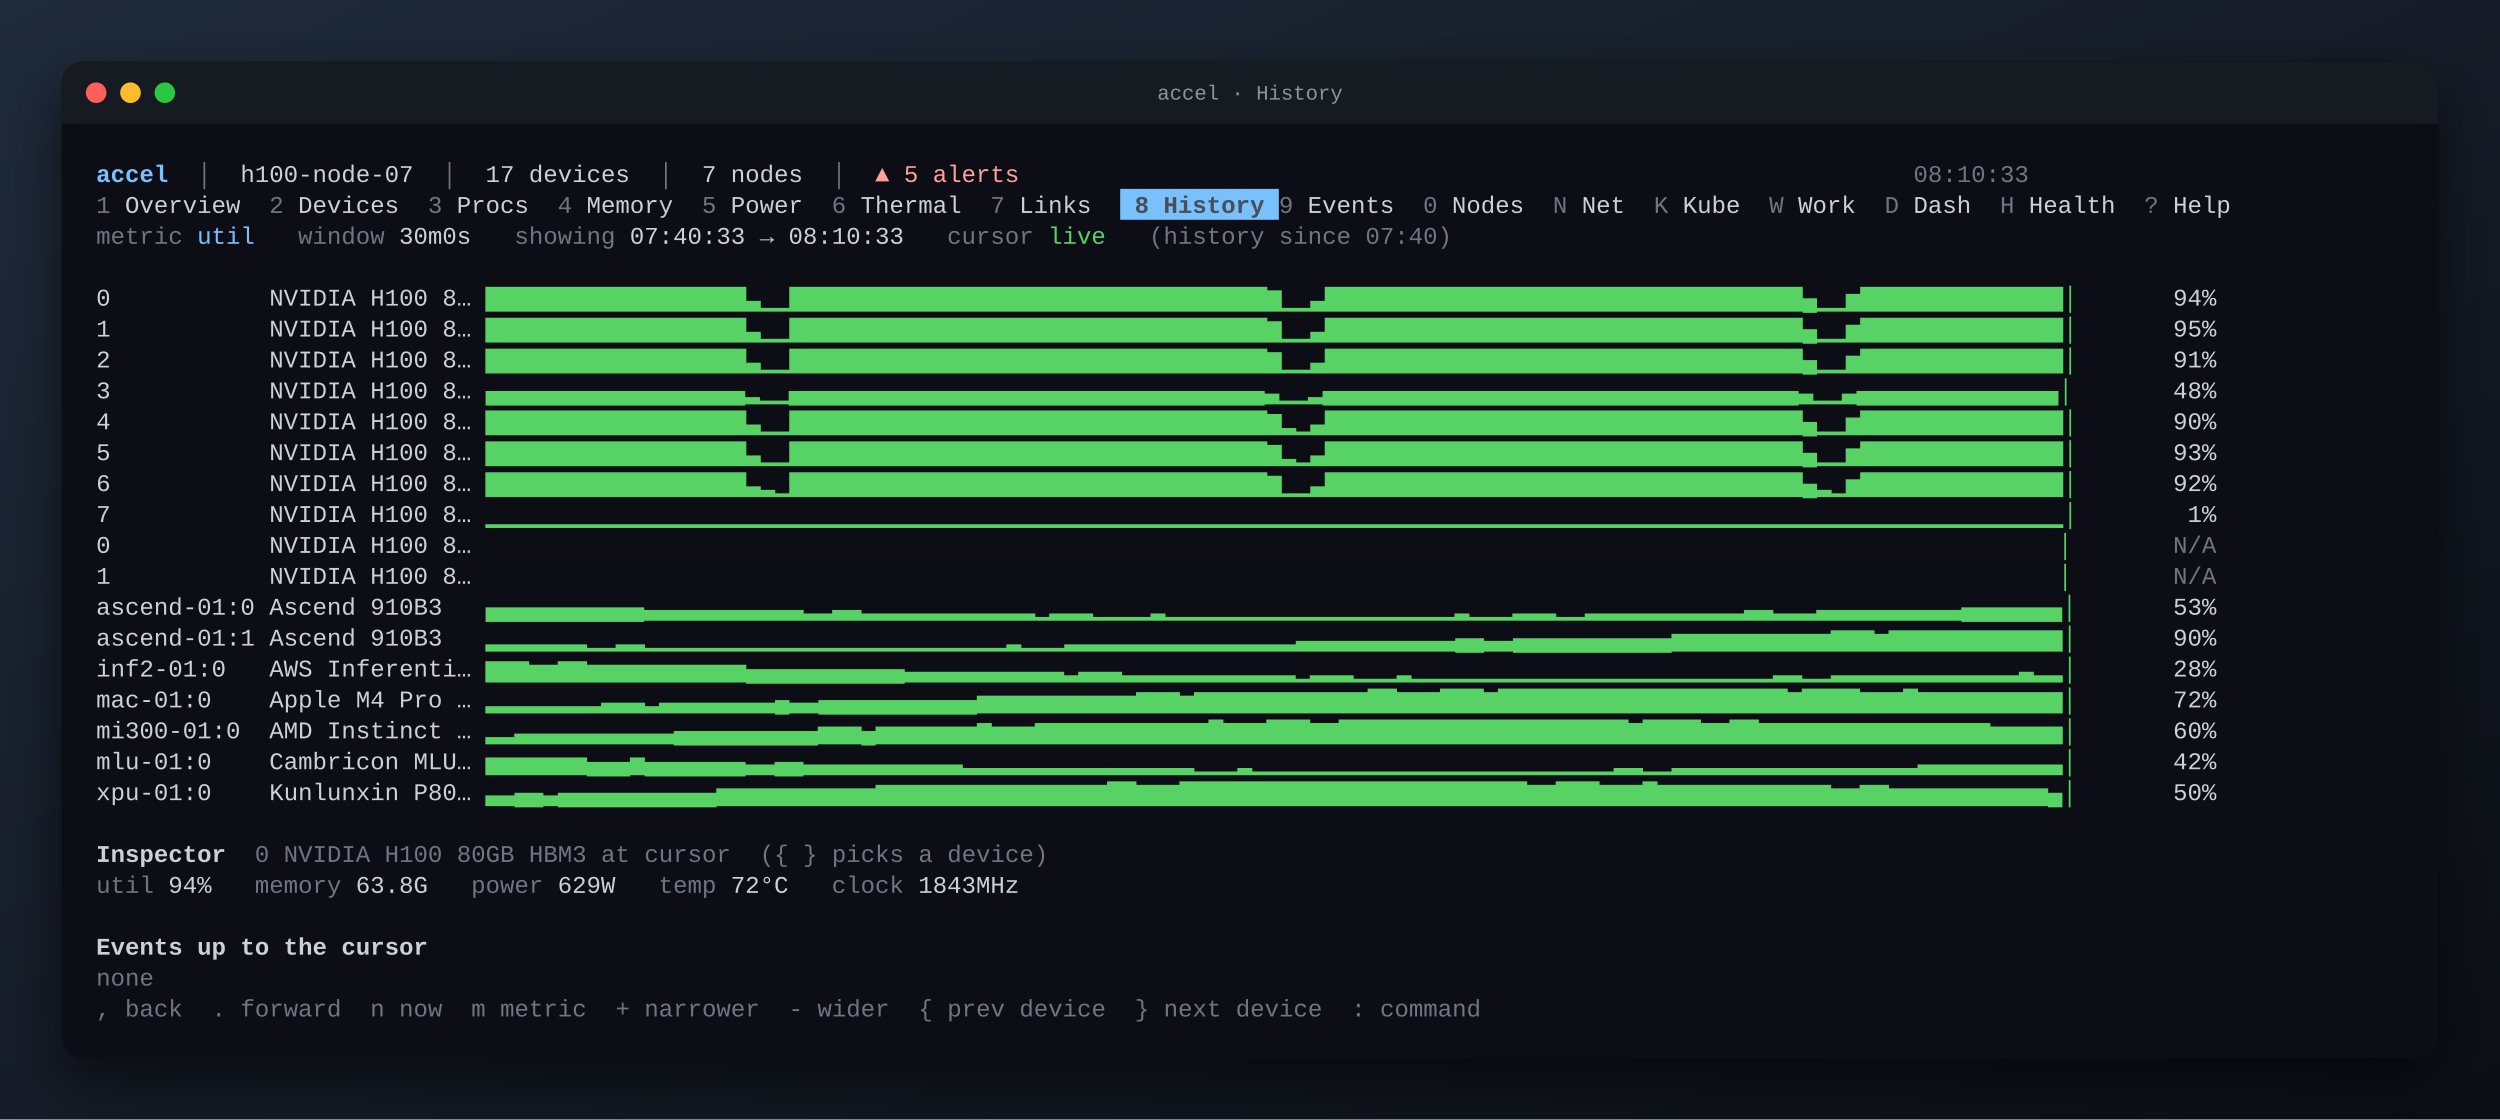
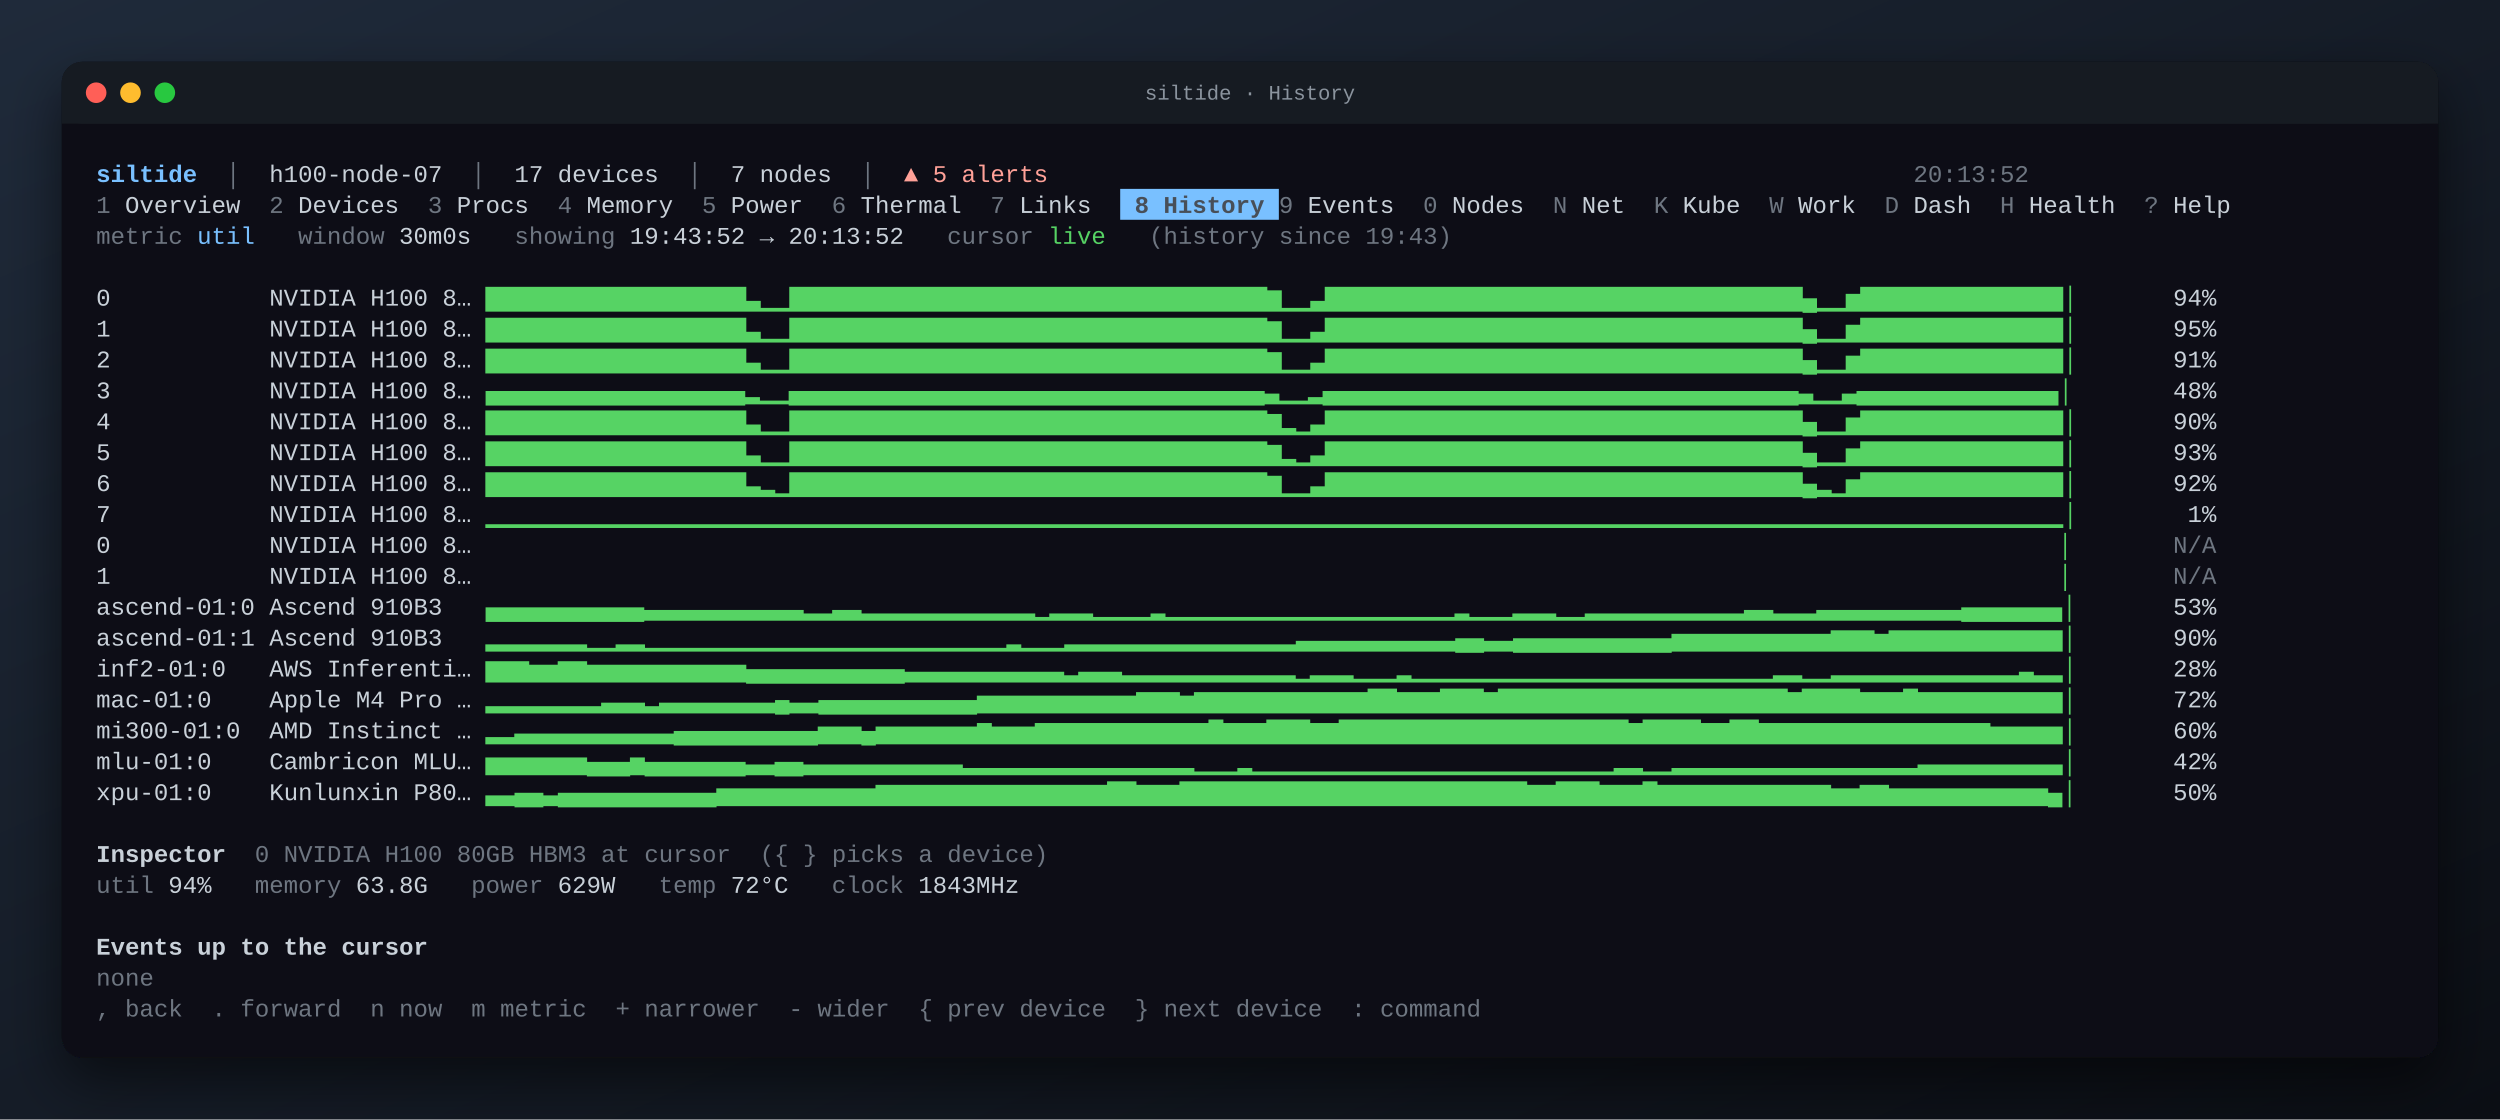
<svg xmlns="http://www.w3.org/2000/svg" width="1456" height="652" viewBox="0 0 1456 652" font-family="JetBrains Mono, SFMono-Regular, Menlo, Consolas, Liberation Mono, monospace" font-size="14">
  <defs>
    <linearGradient id="desk" x1="0" y1="0" x2="1" y2="1">
      <stop offset="0" stop-color="#1f2a3a" />
      <stop offset="1" stop-color="#0b0e14" />
    </linearGradient>
    <filter id="shadow" x="-10%" y="-10%" width="120%" height="130%">
      <feDropShadow dx="0" dy="14" stdDeviation="16" flood-color="#000" flood-opacity="0.55" />
    </filter>
  </defs>
  <rect width="100%" height="100%" fill="url(#desk)" />
  <rect x="36" y="36" width="1384" height="580" rx="12" fill="#0d1117" filter="url(#shadow)" />
  <rect x="36" y="36" width="1384" height="36" rx="12" fill="#161b22" />
  <rect x="36" y="60" width="1384" height="12" fill="#161b22" />
  <circle cx="56" cy="54" r="6" fill="#ff5f57" />
  <circle cx="76" cy="54" r="6" fill="#febc2e" />
  <circle cx="96" cy="54" r="6" fill="#28c840" />
-   <text x="50%" y="58" text-anchor="middle" fill="#8b949e" font-size="12">accel · History</text>
+   <text x="50%" y="58" text-anchor="middle" fill="#8b949e" font-size="12">siltide · History</text>
  <g xml:space="preserve" transform="translate(36 36)">
    <text y="70.0" fill="#c9d1d9" xml:space="preserve" style="white-space:pre">
-       <tspan x="20.0" fill="#79c0ff" font-weight="bold">accel</tspan>
-       <tspan x="62.0" fill="#6e7681">  │  </tspan>
-       <tspan x="104.0">h100-node-07</tspan>
-       <tspan x="204.8" fill="#6e7681">  │  </tspan>
-       <tspan x="246.8">17 devices</tspan>
-       <tspan x="330.8" fill="#6e7681">  │  </tspan>
-       <tspan x="372.8">7 nodes</tspan>
-       <tspan x="431.6" fill="#6e7681">  │  </tspan>
-       <tspan x="473.6" fill="#ffa198">▲ 5 alerts</tspan>
-       <tspan x="1078.4" fill="#6e7681">08:10:33                         </tspan>
+       <tspan x="20.0" fill="#79c0ff" font-weight="bold">siltide</tspan>
+       <tspan x="78.8" fill="#6e7681">  │  </tspan>
+       <tspan x="120.8">h100-node-07</tspan>
+       <tspan x="221.6" fill="#6e7681">  │  </tspan>
+       <tspan x="263.6">17 devices</tspan>
+       <tspan x="347.6" fill="#6e7681">  │  </tspan>
+       <tspan x="389.6">7 nodes</tspan>
+       <tspan x="448.4" fill="#6e7681">  │  </tspan>
+       <tspan x="490.4" fill="#ffa198">▲ 5 alerts</tspan>
+       <tspan x="1078.4" fill="#6e7681">20:13:52                         </tspan>
    </text>
    <rect x="616.4" y="74.0" width="92.4" height="18.0" fill="#79c0ff" />
    <text y="88.0" fill="#c9d1d9" xml:space="preserve" style="white-space:pre">
      <tspan x="20.0" fill="#6e7681">1</tspan>
      <tspan x="28.4"> Overview  </tspan>
      <tspan x="120.8" fill="#6e7681">2</tspan>
      <tspan x="129.2"> Devices  </tspan>
      <tspan x="213.2" fill="#6e7681">3</tspan>
      <tspan x="221.6"> Procs  </tspan>
      <tspan x="288.8" fill="#6e7681">4</tspan>
      <tspan x="297.2"> Memory  </tspan>
      <tspan x="372.8" fill="#6e7681">5</tspan>
      <tspan x="381.2"> Power  </tspan>
      <tspan x="448.4" fill="#6e7681">6</tspan>
      <tspan x="456.8"> Thermal  </tspan>
      <tspan x="540.8" fill="#6e7681">7</tspan>
      <tspan x="549.2"> Links  </tspan>
      <tspan x="616.4" fill="#484f58" font-weight="bold"> 8 History </tspan>
      <tspan x="708.8" fill="#6e7681">9</tspan>
      <tspan x="717.2"> Events  </tspan>
      <tspan x="792.8" fill="#6e7681">0</tspan>
      <tspan x="801.2"> Nodes  </tspan>
      <tspan x="868.4" fill="#6e7681">N</tspan>
      <tspan x="876.8"> Net  </tspan>
      <tspan x="927.2" fill="#6e7681">K</tspan>
      <tspan x="935.6"> Kube  </tspan>
      <tspan x="994.4" fill="#6e7681">W</tspan>
      <tspan x="1002.8"> Work  </tspan>
      <tspan x="1061.6" fill="#6e7681">D</tspan>
      <tspan x="1070.0"> Dash  </tspan>
      <tspan x="1128.8" fill="#6e7681">H</tspan>
      <tspan x="1137.2"> Health  </tspan>
      <tspan x="1212.8" fill="#6e7681">?</tspan>
      <tspan x="1221.2"> Help  </tspan>
    </text>
    <text y="106.0" fill="#c9d1d9" xml:space="preserve" style="white-space:pre">
      <tspan x="20.0" fill="#6e7681">metric</tspan>
      <tspan x="78.8" fill="#79c0ff">util</tspan>
      <tspan x="137.6" fill="#6e7681">window</tspan>
      <tspan x="188.0"> 30m0s   </tspan>
      <tspan x="263.6" fill="#6e7681">showing</tspan>
-       <tspan x="322.4"> 07:40:33 → 08:10:33   </tspan>
+       <tspan x="322.4"> 19:43:52 → 20:13:52   </tspan>
      <tspan x="515.6" fill="#6e7681">cursor</tspan>
      <tspan x="574.4" fill="#56d364">live</tspan>
-       <tspan x="633.2" fill="#6e7681">(history since 07:40)</tspan>
+       <tspan x="633.2" fill="#6e7681">(history since 19:43)</tspan>
    </text>
    <text y="142.0" fill="#c9d1d9" xml:space="preserve" style="white-space:pre">
      <tspan x="20.0">0           NVIDIA H100 8… </tspan>
      <tspan x="246.8" fill="#56d364">▇▇▇▇▇▇▇▇▇▇▇▇▇▇▇▇▇▇▃▁▁▇▇▇▇▇▇▇▇▇▇▇▇▇▇▇▇▇▇▇▇▇▇▇▇▇▇▇▇▇▇▇▇▇▆▁▁▃▇▇▇▇▇▇▇▇▇▇▇▇▇▇▇▇▇▇▇▇▇▇▇▇▇▇▇▇▇▇▇▇▇▄▁▁▅▇▇▇▇▇▇▇▇▇▇▇▇▇▇│</tspan>
      <tspan x="1170.8">       94%</tspan>
    </text>
    <text y="160.0" fill="#c9d1d9" xml:space="preserve" style="white-space:pre">
      <tspan x="20.0">1           NVIDIA H100 8… </tspan>
      <tspan x="246.8" fill="#56d364">▇▇▇▇▇▇▇▇▇▇▇▇▇▇▇▇▇▇▃▁▁▇▇▇▇▇▇▇▇▇▇▇▇▇▇▇▇▇▇▇▇▇▇▇▇▇▇▇▇▇▇▇▇▇▆▁▁▃▇▇▇▇▇▇▇▇▇▇▇▇▇▇▇▇▇▇▇▇▇▇▇▇▇▇▇▇▇▇▇▇▇▄▁▁▅▇▇▇▇▇▇▇▇▇▇▇▇▇▇│</tspan>
      <tspan x="1170.8">       95%</tspan>
    </text>
    <text y="178.0" fill="#c9d1d9" xml:space="preserve" style="white-space:pre">
      <tspan x="20.0">2           NVIDIA H100 8… </tspan>
      <tspan x="246.8" fill="#56d364">▇▇▇▇▇▇▇▇▇▇▇▇▇▇▇▇▇▇▃▁▁▇▇▇▇▇▇▇▇▇▇▇▇▇▇▇▇▇▇▇▇▇▇▇▇▇▇▇▇▇▇▇▇▇▆▁▁▃▇▇▇▇▇▇▇▇▇▇▇▇▇▇▇▇▇▇▇▇▇▇▇▇▇▇▇▇▇▇▇▇▇▄▁▁▅▇▇▇▇▇▇▇▇▇▇▇▇▇▇│</tspan>
      <tspan x="1170.8">       91%</tspan>
    </text>
    <text y="196.0" fill="#c9d1d9" xml:space="preserve" style="white-space:pre">
      <tspan x="20.0">3           NVIDIA H100 8… </tspan>
      <tspan x="246.8" fill="#56d364">▄▄▄▄▄▄▄▄▄▄▄▄▄▄▄▄▄▄▂▁▁▄▄▄▄▄▄▄▄▄▄▄▄▄▄▄▄▄▄▄▄▄▄▄▄▄▄▄▄▄▄▄▄▄▃▁▁▂▄▄▄▄▄▄▄▄▄▄▄▄▄▄▄▄▄▄▄▄▄▄▄▄▄▄▄▄▄▄▄▄▄▃▁▁▃▄▄▄▄▄▄▄▄▄▄▄▄▄▄│</tspan>
      <tspan x="1170.8">       48%</tspan>
    </text>
    <text y="214.0" fill="#c9d1d9" xml:space="preserve" style="white-space:pre">
      <tspan x="20.0">4           NVIDIA H100 8… </tspan>
      <tspan x="246.8" fill="#56d364">▇▇▇▇▇▇▇▇▇▇▇▇▇▇▇▇▇▇▃▁▁▇▇▇▇▇▇▇▇▇▇▇▇▇▇▇▇▇▇▇▇▇▇▇▇▇▇▇▇▇▇▇▇▇▆▂▁▃▇▇▇▇▇▇▇▇▇▇▇▇▇▇▇▇▇▇▇▇▇▇▇▇▇▇▇▇▇▇▇▇▇▄▁▁▅▇▇▇▇▇▇▇▇▇▇▇▇▇▇│</tspan>
      <tspan x="1170.8">       90%</tspan>
    </text>
    <text y="232.0" fill="#c9d1d9" xml:space="preserve" style="white-space:pre">
      <tspan x="20.0">5           NVIDIA H100 8… </tspan>
      <tspan x="246.8" fill="#56d364">▇▇▇▇▇▇▇▇▇▇▇▇▇▇▇▇▇▇▃▁▁▇▇▇▇▇▇▇▇▇▇▇▇▇▇▇▇▇▇▇▇▇▇▇▇▇▇▇▇▇▇▇▇▇▆▂▁▃▇▇▇▇▇▇▇▇▇▇▇▇▇▇▇▇▇▇▇▇▇▇▇▇▇▇▇▇▇▇▇▇▇▄▁▁▅▇▇▇▇▇▇▇▇▇▇▇▇▇▇│</tspan>
      <tspan x="1170.8">       93%</tspan>
    </text>
    <text y="250.0" fill="#c9d1d9" xml:space="preserve" style="white-space:pre">
      <tspan x="20.0">6           NVIDIA H100 8… </tspan>
      <tspan x="246.8" fill="#56d364">▇▇▇▇▇▇▇▇▇▇▇▇▇▇▇▇▇▇▃▂▁▇▇▇▇▇▇▇▇▇▇▇▇▇▇▇▇▇▇▇▇▇▇▇▇▇▇▇▇▇▇▇▇▇▆▁▁▃▇▇▇▇▇▇▇▇▇▇▇▇▇▇▇▇▇▇▇▇▇▇▇▇▇▇▇▇▇▇▇▇▇▄▂▁▅▇▇▇▇▇▇▇▇▇▇▇▇▇▇│</tspan>
      <tspan x="1170.8">       92%</tspan>
    </text>
    <text y="268.0" fill="#c9d1d9" xml:space="preserve" style="white-space:pre">
      <tspan x="20.0">7           NVIDIA H100 8… </tspan>
      <tspan x="246.8" fill="#56d364">▁▁▁▁▁▁▁▁▁▁▁▁▁▁▁▁▁▁▁▁▁▁▁▁▁▁▁▁▁▁▁▁▁▁▁▁▁▁▁▁▁▁▁▁▁▁▁▁▁▁▁▁▁▁▁▁▁▁▁▁▁▁▁▁▁▁▁▁▁▁▁▁▁▁▁▁▁▁▁▁▁▁▁▁▁▁▁▁▁▁▁▁▁▁▁▁▁▁▁▁▁▁▁▁▁▁▁▁▁│</tspan>
      <tspan x="1170.8">        1%</tspan>
    </text>
    <text y="286.0" fill="#c9d1d9" xml:space="preserve" style="white-space:pre">
      <tspan x="20.0">0           NVIDIA H100 8… </tspan>
      <tspan x="246.8" fill="#56d364">                                                                                                             │</tspan>
      <tspan x="1229.6" fill="#6e7681">N/A</tspan>
    </text>
    <text y="304.0" fill="#c9d1d9" xml:space="preserve" style="white-space:pre">
      <tspan x="20.0">1           NVIDIA H100 8… </tspan>
      <tspan x="246.8" fill="#56d364">                                                                                                             │</tspan>
      <tspan x="1229.6" fill="#6e7681">N/A</tspan>
    </text>
    <text y="322.0" fill="#c9d1d9" xml:space="preserve" style="white-space:pre">
      <tspan x="20.0">ascend-01:0 Ascend 910B3   </tspan>
      <tspan x="246.8" fill="#56d364">▄▄▄▄▄▄▄▄▄▄▄▃▃▃▃▃▃▃▃▃▃▃▂▂▃▃▂▂▂▂▂▂▂▂▂▂▂▂▁▂▂▂▁▁▁▁▂▁▁▁▁▁▁▁▁▁▁▁▁▁▁▁▁▁▁▁▁▂▁▁▁▂▂▂▁▁▂▂▂▂▂▂▂▂▂▂▂▃▃▂▂▂▃▃▃▃▃▃▃▃▃▃▄▄▄▄▄▄▄│</tspan>
      <tspan x="1170.8">       53%</tspan>
    </text>
    <text y="340.0" fill="#c9d1d9" xml:space="preserve" style="white-space:pre">
      <tspan x="20.0">ascend-01:1 Ascend 910B3   </tspan>
      <tspan x="246.8" fill="#56d364">▂▂▂▂▂▂▂▁▁▂▂▁▁▁▁▁▁▁▁▁▁▁▁▁▁▁▁▁▁▁▁▁▁▁▁▁▂▁▁▁▂▂▂▂▂▂▂▂▂▂▂▂▂▂▂▂▃▃▃▃▃▃▃▃▃▃▃▄▄▃▃▄▄▄▄▄▄▄▄▄▄▄▅▅▅▅▅▅▅▅▅▅▅▆▆▆▅▆▆▆▆▆▆▆▆▆▆▆▆│</tspan>
      <tspan x="1170.8">       90%</tspan>
    </text>
    <text y="358.0" fill="#c9d1d9" xml:space="preserve" style="white-space:pre">
      <tspan x="20.0">inf2-01:0   AWS Inferenti… </tspan>
      <tspan x="246.8" fill="#56d364">▆▆▆▅▅▆▆▅▅▅▅▅▅▅▅▅▅▅▄▄▄▄▄▄▄▄▄▄▄▃▃▃▃▃▃▃▃▃▃▃▂▃▃▃▂▂▂▂▂▂▂▂▂▂▂▂▁▂▂▂▁▁▁▂▁▁▁▁▁▁▁▁▁▁▁▁▁▁▁▁▁▁▁▁▁▁▁▁▁▂▂▁▁▂▂▂▂▂▂▂▂▂▂▂▂▂▃▂▂│</tspan>
      <tspan x="1170.8">       28%</tspan>
    </text>
    <text y="376.0" fill="#c9d1d9" xml:space="preserve" style="white-space:pre">
      <tspan x="20.0">mac-01:0    Apple M4 Pro … </tspan>
      <tspan x="246.8" fill="#56d364">▂▂▂▂▂▂▂▂▃▃▃▂▃▃▃▃▃▃▃▃▄▃▃▄▄▄▄▄▄▄▄▄▄▄▅▅▅▅▅▅▅▅▅▅▅▆▆▆▅▆▆▆▆▆▆▆▆▆▆▆▆▇▇▆▆▆▇▇▇▆▇▇▇▇▇▇▇▇▇▇▇▇▇▇▇▇▇▇▇▇▆▇▇▇▇▆▆▆▇▆▆▆▆▆▆▆▆▆▆│</tspan>
      <tspan x="1170.8">       72%</tspan>
    </text>
    <text y="394.0" fill="#c9d1d9" xml:space="preserve" style="white-space:pre">
      <tspan x="20.0">mi300-01:0  AMD Instinct … </tspan>
      <tspan x="246.8" fill="#56d364">▂▂▃▃▃▃▃▃▃▃▃▃▃▄▄▄▄▄▄▄▄▄▄▅▅▅▄▅▅▅▅▅▅▅▆▅▅▅▆▆▆▆▆▆▆▆▆▆▆▆▇▆▆▆▇▇▇▆▆▇▇▇▇▇▇▇▇▇▇▇▇▇▇▇▇▇▇▇▇▆▇▇▇▇▆▆▇▇▆▆▆▆▆▆▆▆▆▆▆▆▆▆▆▆▅▅▅▅▅│</tspan>
      <tspan x="1170.8">       60%</tspan>
    </text>
    <text y="412.0" fill="#c9d1d9" xml:space="preserve" style="white-space:pre">
      <tspan x="20.0">mlu-01:0    Cambricon MLU… </tspan>
      <tspan x="246.8" fill="#56d364">▅▅▅▅▅▅▅▄▄▄▅▄▄▄▄▄▄▄▃▃▄▄▃▃▃▃▃▃▃▃▃▃▃▂▂▂▂▂▂▂▂▂▂▂▂▂▂▂▂▁▁▁▂▁▁▁▁▁▁▁▁▁▁▁▁▁▁▁▁▁▁▁▁▁▁▁▁▁▂▂▁▁▂▂▂▂▂▂▂▂▂▂▂▂▂▂▂▂▂▃▃▃▃▃▃▃▃▃▃│</tspan>
      <tspan x="1170.8">       42%</tspan>
    </text>
    <text y="430.0" fill="#c9d1d9" xml:space="preserve" style="white-space:pre">
      <tspan x="20.0">xpu-01:0    Kunlunxin P80… </tspan>
      <tspan x="246.8" fill="#56d364">▃▃▄▄▃▄▄▄▄▄▄▄▄▄▄▄▅▅▅▅▅▅▅▅▅▅▅▆▆▆▆▆▆▆▆▆▆▆▆▆▆▆▆▇▇▆▆▆▇▇▇▇▇▇▇▇▇▇▇▇▇▇▇▇▇▇▇▇▇▇▇▇▆▆▇▇▇▆▆▆▇▆▆▆▆▆▆▆▆▆▆▆▆▅▅▆▆▅▅▅▅▅▅▅▅▅▅▅▄│</tspan>
      <tspan x="1170.8">       50%</tspan>
    </text>
    <text y="466.0" fill="#c9d1d9" xml:space="preserve" style="white-space:pre">
      <tspan x="20.0" font-weight="bold">Inspector</tspan>
      <tspan x="95.6" fill="#6e7681">  0 NVIDIA H100 80GB HBM3 at cursor  ({ } picks a device)</tspan>
    </text>
    <text y="484.0" fill="#c9d1d9" xml:space="preserve" style="white-space:pre">
      <tspan x="20.0" fill="#6e7681">util</tspan>
      <tspan x="53.6"> 94%   </tspan>
      <tspan x="112.4" fill="#6e7681">memory</tspan>
      <tspan x="162.8"> 63.8G   </tspan>
      <tspan x="238.4" fill="#6e7681">power</tspan>
      <tspan x="280.4"> 629W   </tspan>
      <tspan x="347.6" fill="#6e7681">temp</tspan>
      <tspan x="381.2"> 72°C   </tspan>
      <tspan x="448.4" fill="#6e7681">clock</tspan>
      <tspan x="490.4"> 1843MHz</tspan>
    </text>
    <text y="520.0" fill="#c9d1d9" xml:space="preserve" style="white-space:pre">
      <tspan x="20.0" font-weight="bold">Events up to the cursor</tspan>
    </text>
    <text y="538.0" fill="#c9d1d9" xml:space="preserve" style="white-space:pre">
      <tspan x="20.0" fill="#6e7681">none</tspan>
    </text>
    <text y="556.0" fill="#c9d1d9" xml:space="preserve" style="white-space:pre">
      <tspan x="20.0" fill="#6e7681">, back  . forward  n now  m metric  + narrower  - wider  { prev device  } next device  : command</tspan>
    </text>
  </g>
</svg>
